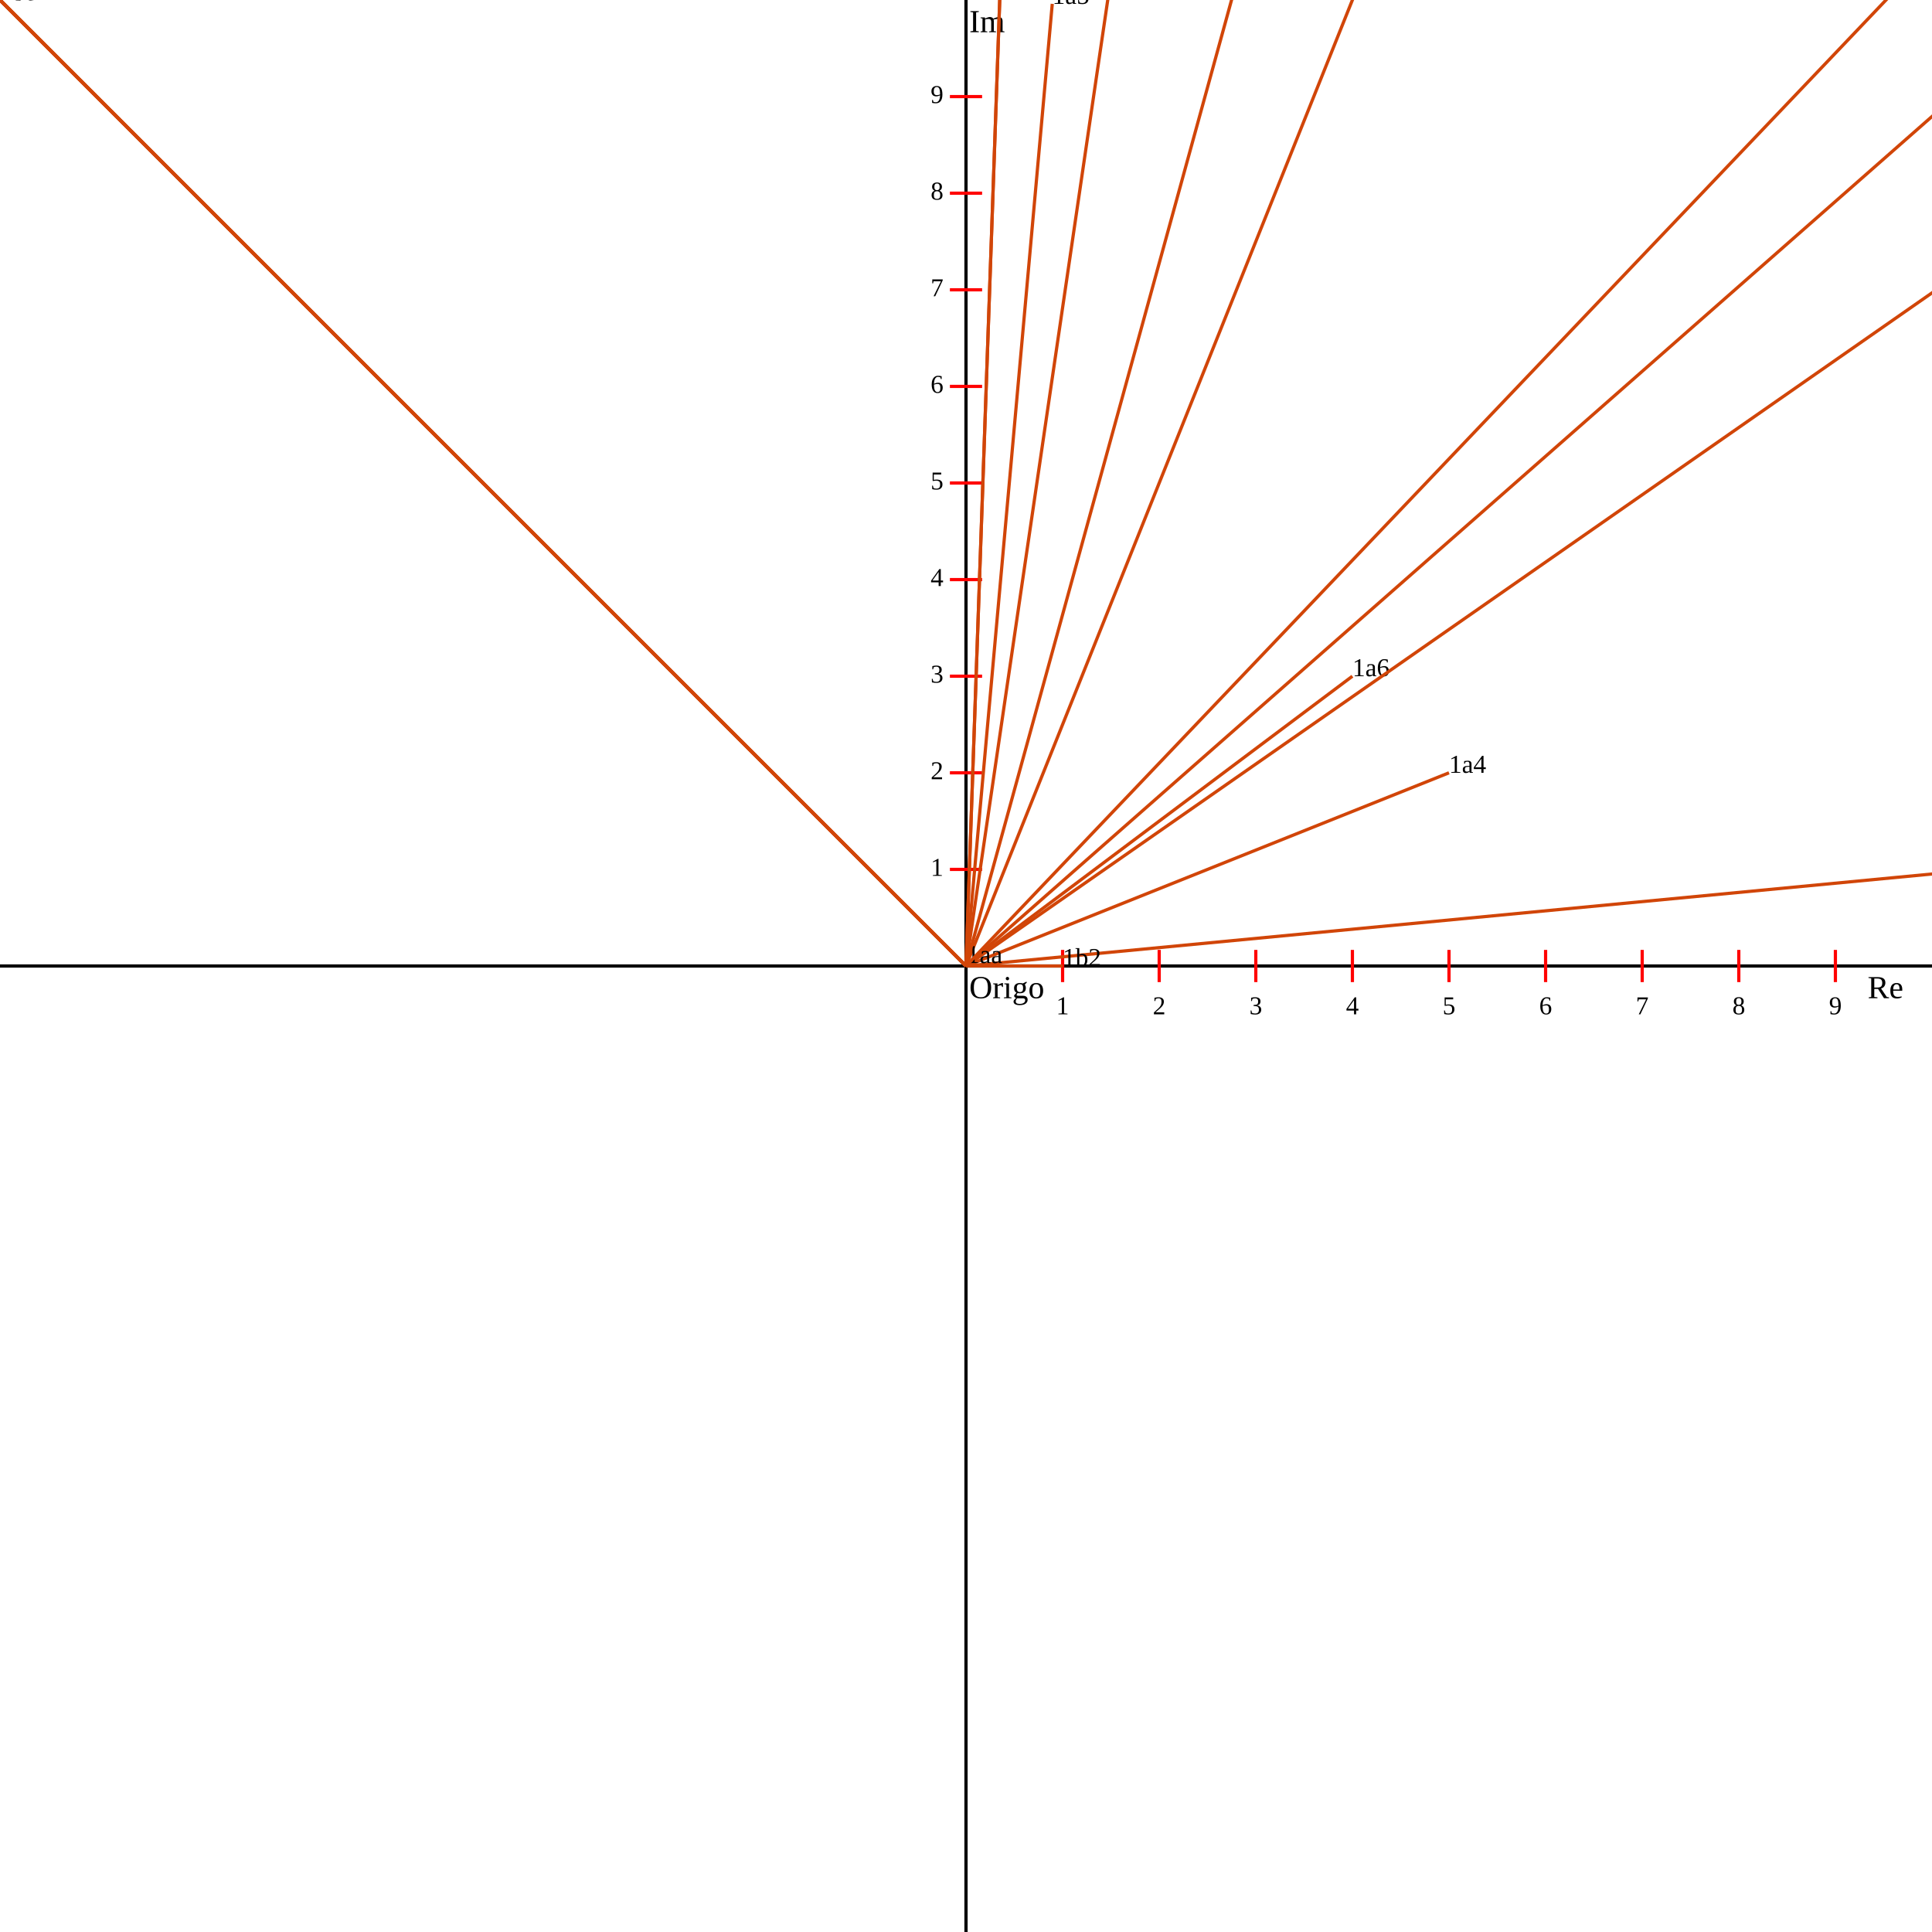
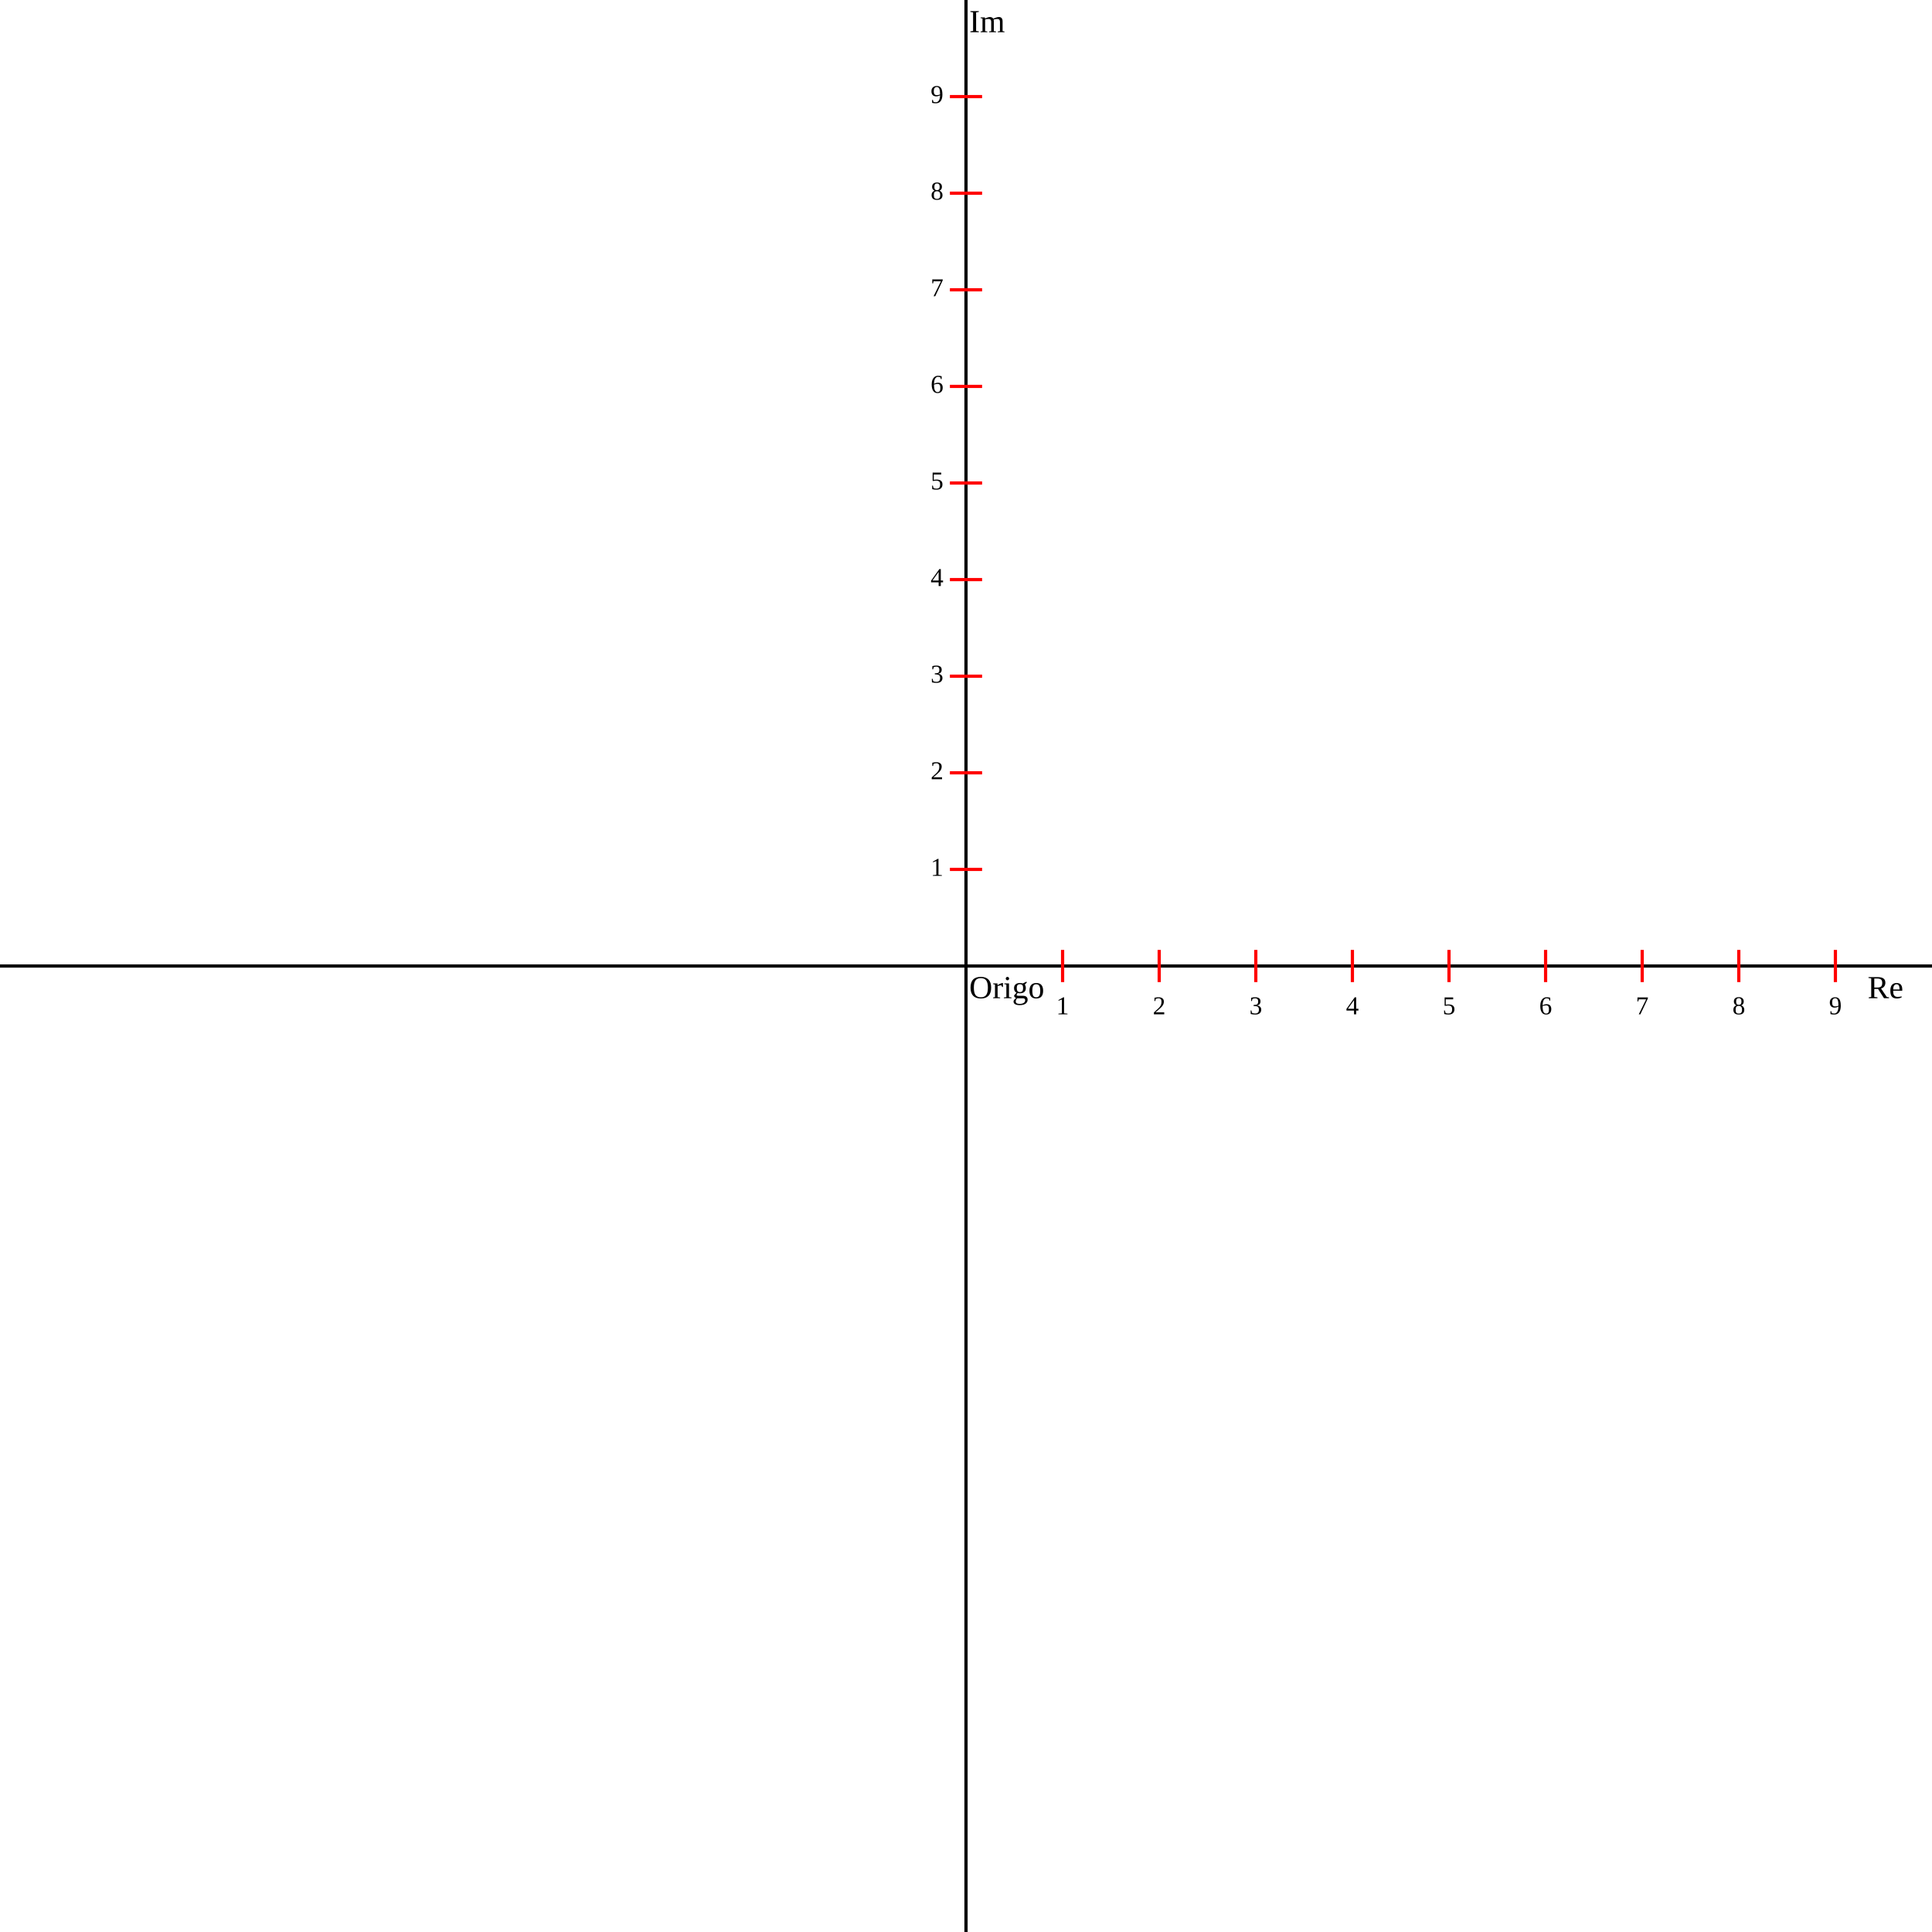
<svg xmlns="http://www.w3.org/2000/svg" width="600" height="600" version="1.1">
  <line style="stroke:#000000;" x1="300" y1="0" x2="300" y2="600" />
  <line style="stroke:#000000;" x1="0" y1="300" x2="600" y2="300" />
  <text x="301" y="310" font-size="10">Origo</text>
  <text x="580" y="310" font-size="10">Re</text>
  <text x="301" y="10" font-size="10">Im</text>
  <line style="stroke:#FF0000;" x1="330" y1="295" x2="330" y2="305" />
  <text x="328" y="315" font-size="8">1</text>
  <line style="stroke:#FF0000;" x1="360" y1="295" x2="360" y2="305" />
  <text x="358" y="315" font-size="8">2</text>
  <line style="stroke:#FF0000;" x1="390" y1="295" x2="390" y2="305" />
  <text x="388" y="315" font-size="8">3</text>
  <line style="stroke:#FF0000;" x1="420" y1="295" x2="420" y2="305" />
  <text x="418" y="315" font-size="8">4</text>
  <line style="stroke:#FF0000;" x1="450" y1="295" x2="450" y2="305" />
  <text x="448" y="315" font-size="8">5</text>
  <line style="stroke:#FF0000;" x1="480" y1="295" x2="480" y2="305" />
  <text x="478" y="315" font-size="8">6</text>
  <line style="stroke:#FF0000;" x1="510" y1="295" x2="510" y2="305" />
  <text x="508" y="315" font-size="8">7</text>
  <line style="stroke:#FF0000;" x1="540" y1="295" x2="540" y2="305" />
  <text x="538" y="315" font-size="8">8</text>
  <line style="stroke:#FF0000;" x1="570" y1="295" x2="570" y2="305" />
  <text x="568" y="315" font-size="8">9</text>
  <line style="stroke:#FF0000;" x1="295" y1="270" x2="305" y2="270" />
  <text x="289" y="272" font-size="8">1</text>
  <line style="stroke:#FF0000;" x1="295" y1="240" x2="305" y2="240" />
  <text x="289" y="242" font-size="8">2</text>
  <line style="stroke:#FF0000;" x1="295" y1="210" x2="305" y2="210" />
  <text x="289" y="212" font-size="8">3</text>
  <line style="stroke:#FF0000;" x1="295" y1="180" x2="305" y2="180" />
  <text x="289" y="182" font-size="8">4</text>
  <line style="stroke:#FF0000;" x1="295" y1="150" x2="305" y2="150" />
  <text x="289" y="152" font-size="8">5</text>
  <line style="stroke:#FF0000;" x1="295" y1="120" x2="305" y2="120" />
  <text x="289" y="122" font-size="8">6</text>
  <line style="stroke:#FF0000;" x1="295" y1="90" x2="305" y2="90" />
  <text x="289" y="92" font-size="8">7</text>
  <line style="stroke:#FF0000;" x1="295" y1="60" x2="305" y2="60" />
  <text x="289" y="62" font-size="8">8</text>
  <line style="stroke:#FF0000;" x1="295" y1="30" x2="305" y2="30" />
  <text x="289" y="32" font-size="8">9</text>
-   <line style="stroke:#d14508;" x1="300" y1="300" x2="480" y2="-150" />
-   <text x="480" y="-150" font-size="8">1a1</text>
-   <line style="stroke:#d14508;" x1="300" y1="300" x2="335.597" y2="-719.379" />
-   <text x="335.597" y="-719.379" font-size="8">1a2</text>
-   <line style="stroke:#d14508;" x1="300" y1="300" x2="1560" y2="180" />
-   <text x="1560" y="180" font-size="8">1a3</text>
-   <line style="stroke:#d14508;" x1="300" y1="300" x2="450" y2="240" />
-   <text x="450" y="240" font-size="8">1a4</text>
-   <line style="stroke:#d14508;" x1="300" y1="300" x2="326.791" y2="1.199" />
-   <text x="326.791" y="1.199" font-size="8">1a5</text>
-   <line style="stroke:#d14508;" x1="300" y1="300" x2="420" y2="210" />
-   <text x="420" y="210" font-size="8">1a6</text>
-   <line style="stroke:#d14508;" x1="300" y1="300" x2="1595.597" y2="-839.379" />
-   <text x="1595.597" y="-839.379" font-size="8">1a7</text>
-   <line style="stroke:#d14508;" x1="300" y1="300" x2="335.597" y2="-719.379" />
-   <text x="335.597" y="-719.379" font-size="8">1a8</text>
-   <line style="stroke:#d14508;" x1="300" y1="300" x2="4484.307" y2="-2615.746" />
-   <text x="4484.307" y="-2615.746" font-size="8">1a9</text>
-   <line style="stroke:#d14508;" x1="300" y1="300" x2="300.215" y2="299.074" />
-   <text x="300.215" y="299.074" font-size="8">1aa</text>
-   <line style="stroke:#d14508;" x1="300" y1="300" x2="8251.715" y2="-28626.981" />
-   <text x="8251.715" y="-28626.981" font-size="8">1ab</text>
-   <line style="stroke:#d14508;" x1="300" y1="300" x2="515.597" y2="-1169.379" />
-   <text x="515.597" y="-1169.379" font-size="8">1ac</text>
-   <line style="stroke:#d14508;" x1="300" y1="300" x2="nan" y2="nan" />
-   <text x="nan" y="nan" font-size="8">1ad</text>
-   <line style="stroke:#d14508;" x1="300" y1="300" x2="nan" y2="nan" />
-   <text x="nan" y="nan" font-size="8">1ae</text>
-   <line style="stroke:#d14508;" x1="300" y1="300" x2="5700" y2="-5370" />
-   <text x="5700" y="-5370" font-size="8">1af</text>
-   <line style="stroke:#d14508;" x1="300" y1="300" x2="123551.602" y2="-1172360.657" />
-   <text x="123551.602" y="-1172360.657" font-size="8">1b0</text>
-   <line style="stroke:#d14508;" x1="300" y1="300" x2="nan" y2="nan" />
-   <text x="nan" y="nan" font-size="8">1b1</text>
-   <line style="stroke:#d14508;" x1="300" y1="300" x2="330" y2="300" />
-   <text x="330" y="300" font-size="8">1b2</text>
-   <line style="stroke:#d14508;" x1="300" y1="300" x2="nan" y2="nan" />
-   <text x="nan" y="nan" font-size="8">1b3</text>
-   <line style="stroke:#d14508;" x1="300" y1="300" x2="nan" y2="nan" />
-   <text x="nan" y="nan" font-size="8">1b4</text>
</svg>
